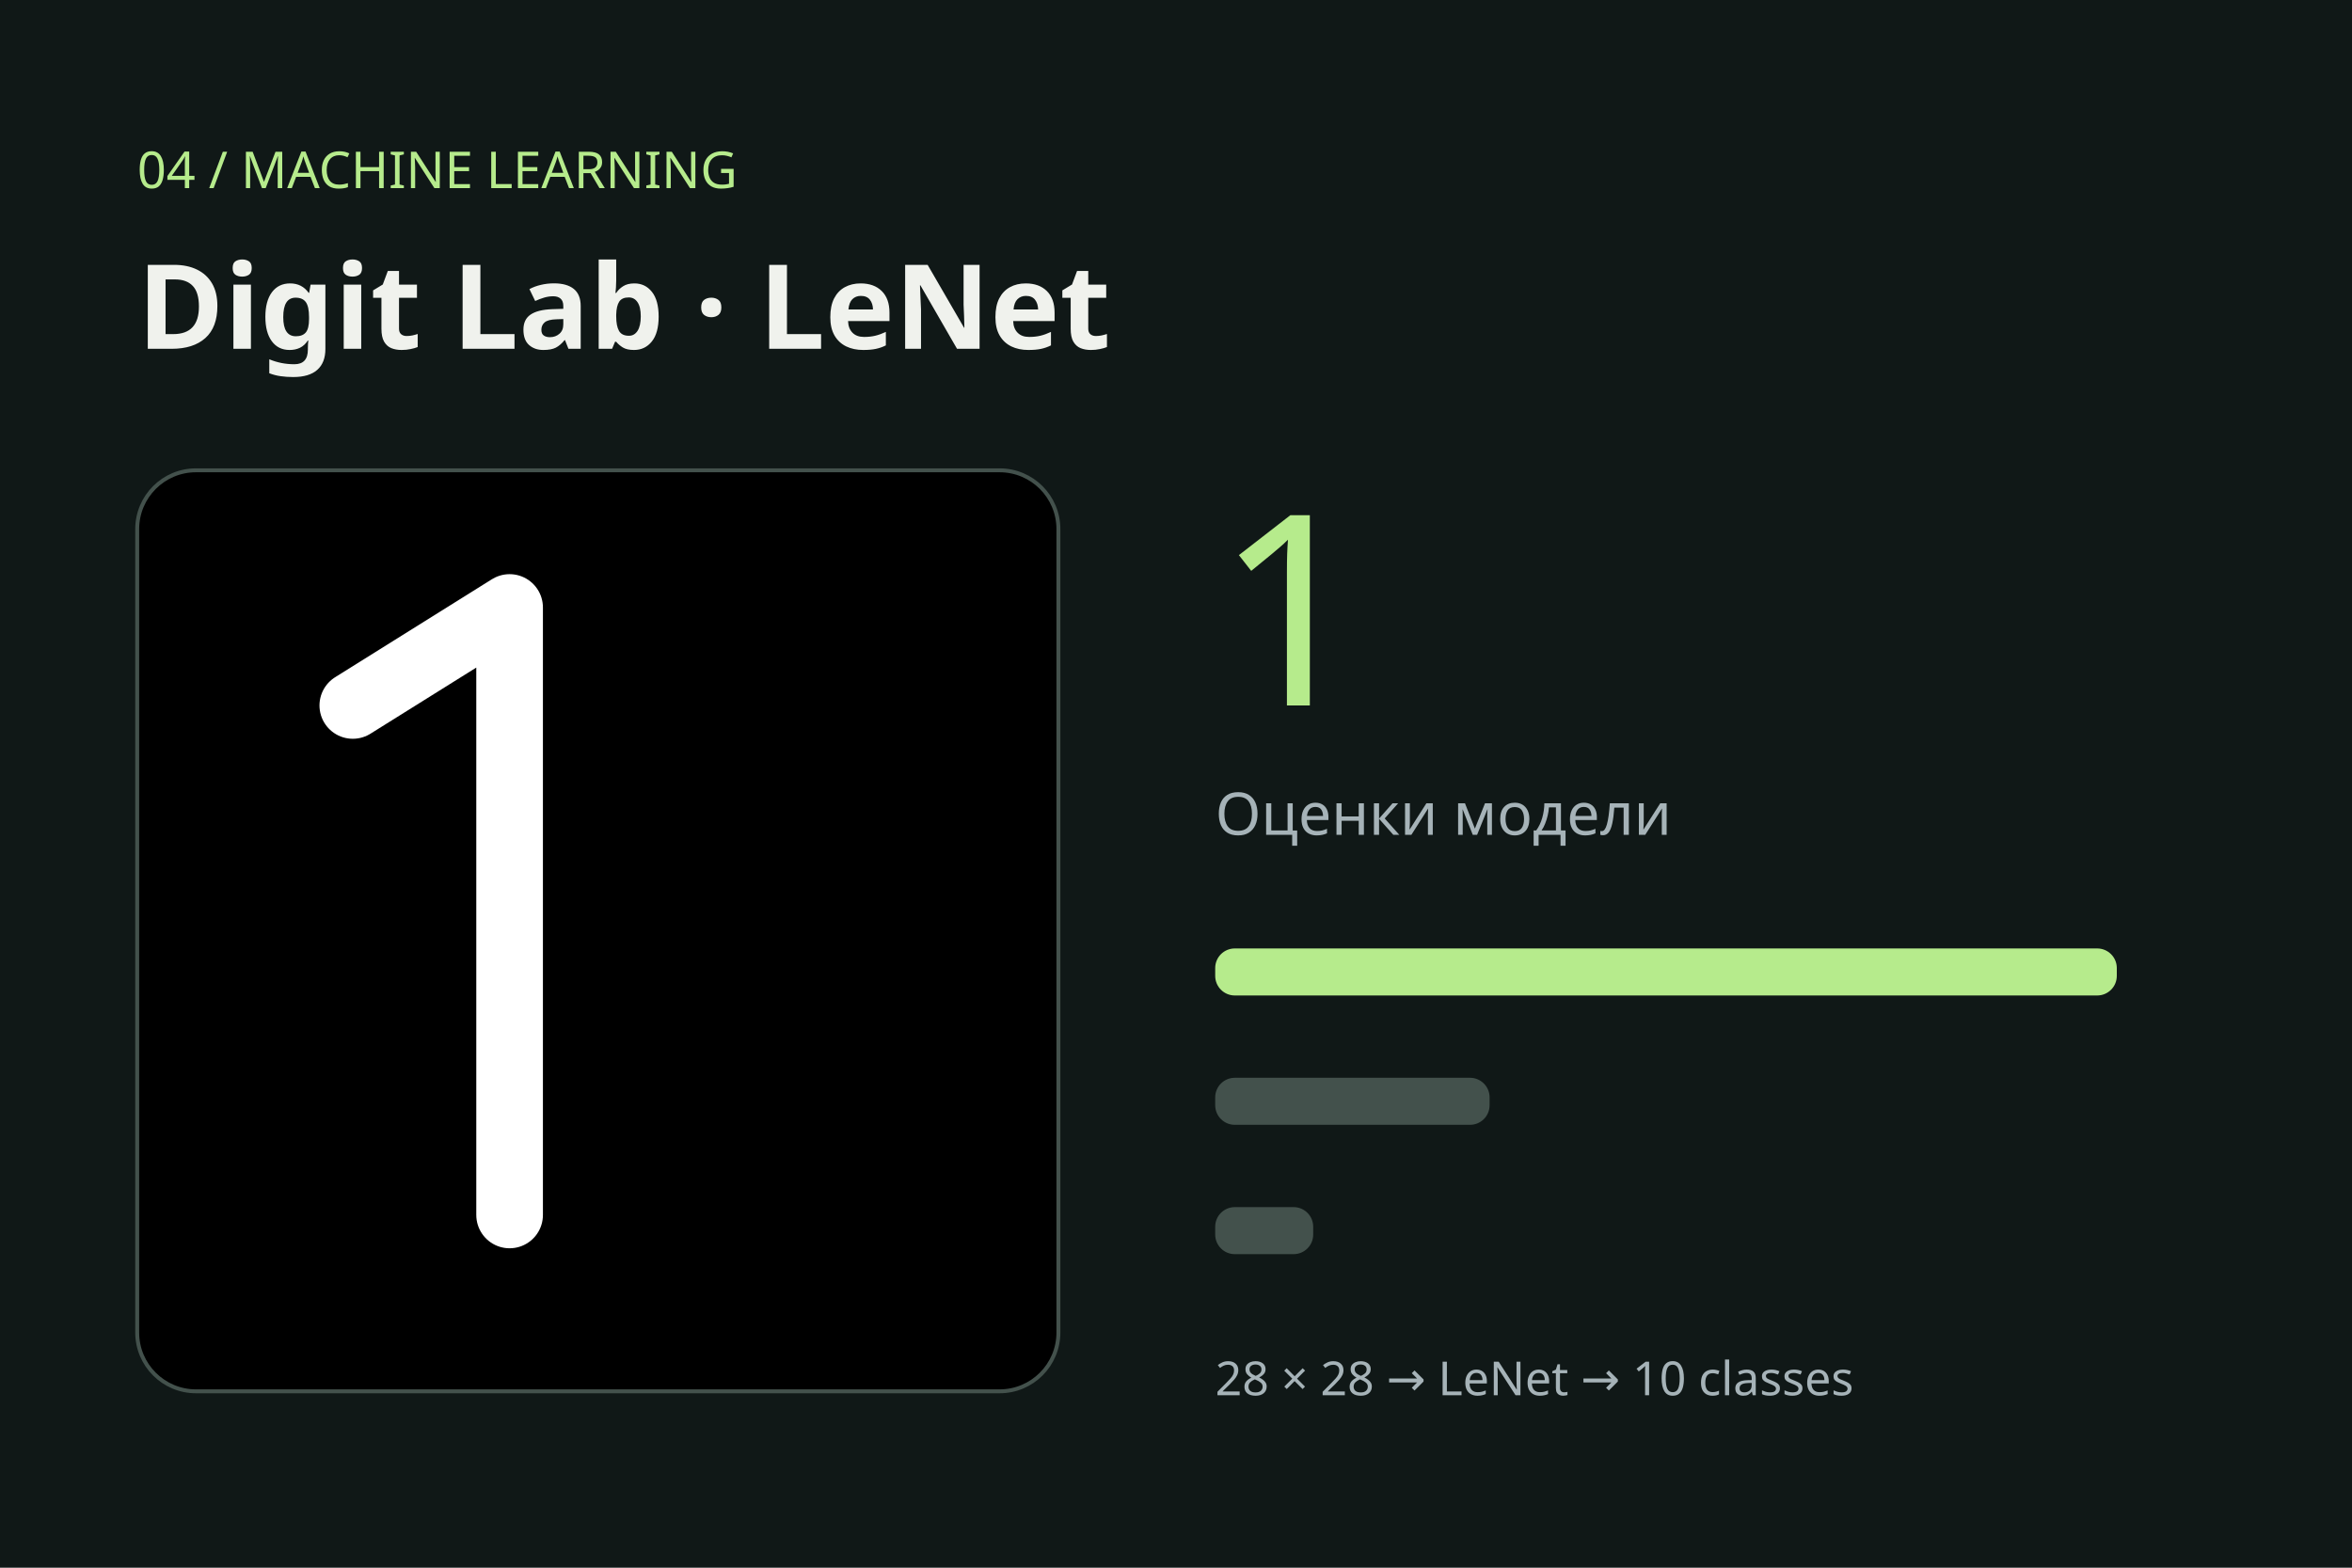
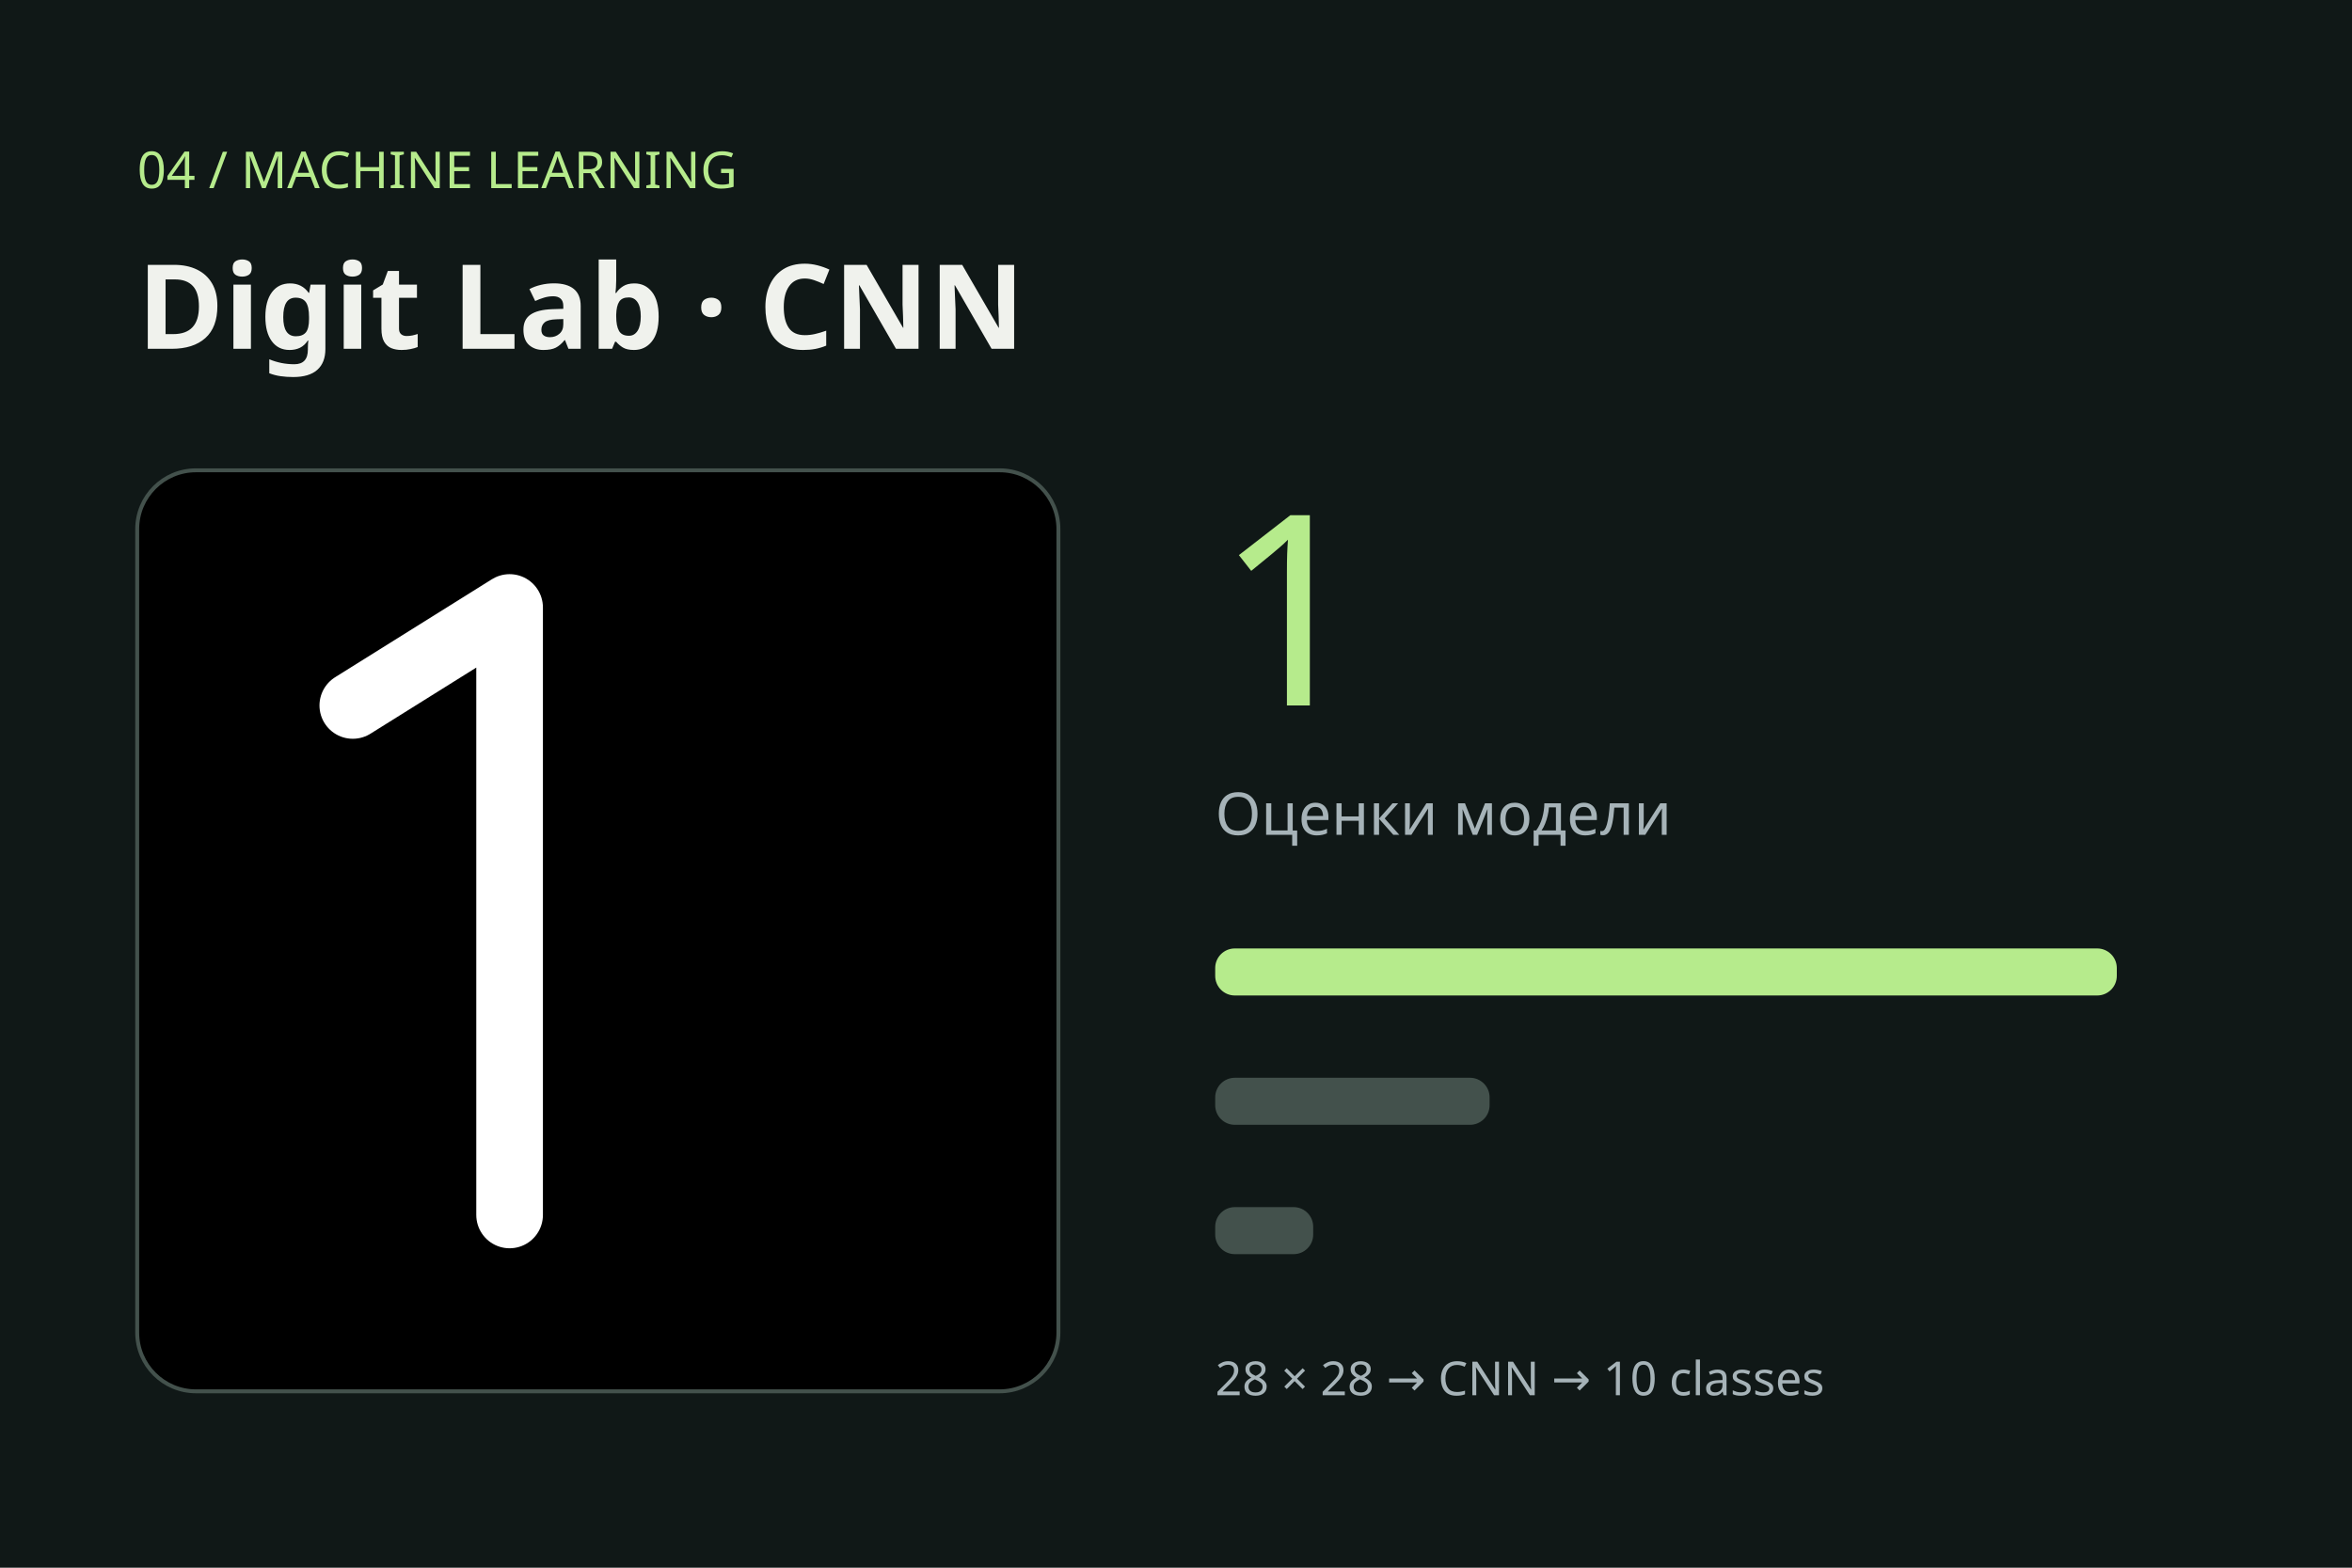
<svg xmlns="http://www.w3.org/2000/svg" width="600" height="400" viewBox="0 0 600 400">
  <rect width="600" height="400" fill="#101817" />
  <text x="35" y="48" fill="#b6eb8c" font-family="sans-serif" font-size="13">04 / MACHINE LEARNING</text>
-   <text x="35" y="89" fill="#f0f2ed" font-family="sans-serif" font-size="30" font-weight="bold">Digit Lab · LeNet</text>
+   <text x="35" y="89" fill="#f0f2ed" font-family="sans-serif" font-size="30" font-weight="bold">Digit Lab · CNN</text>
  <rect x="35" y="120" width="235" height="235" rx="15" fill="#000" stroke="#43514c" />
  <path d="M90 180 L130 155 L130 310" fill="none" stroke="#fff" stroke-width="17" stroke-linecap="round" stroke-linejoin="round" />
  <text x="310" y="180" fill="#b6eb8c" font-family="sans-serif" font-size="68">1</text>
  <text x="310" y="213" fill="#a6b3b8" font-family="sans-serif" font-size="15">Оценки модели</text>
  <rect x="310" y="242" width="230" height="12" rx="5" fill="#b6eb8c" />
  <rect x="310" y="275" width="70" height="12" rx="5" fill="#43514c" />
  <rect x="310" y="308" width="25" height="12" rx="5" fill="#43514c" />
-   <text x="310" y="356" fill="#a6b3b8" font-family="sans-serif" font-size="12">28 × 28 → LeNet → 10 classes</text>
+   <text x="310" y="356" fill="#a6b3b8" font-family="sans-serif" font-size="12">28 × 28 → CNN → 10 classes</text>
</svg>
